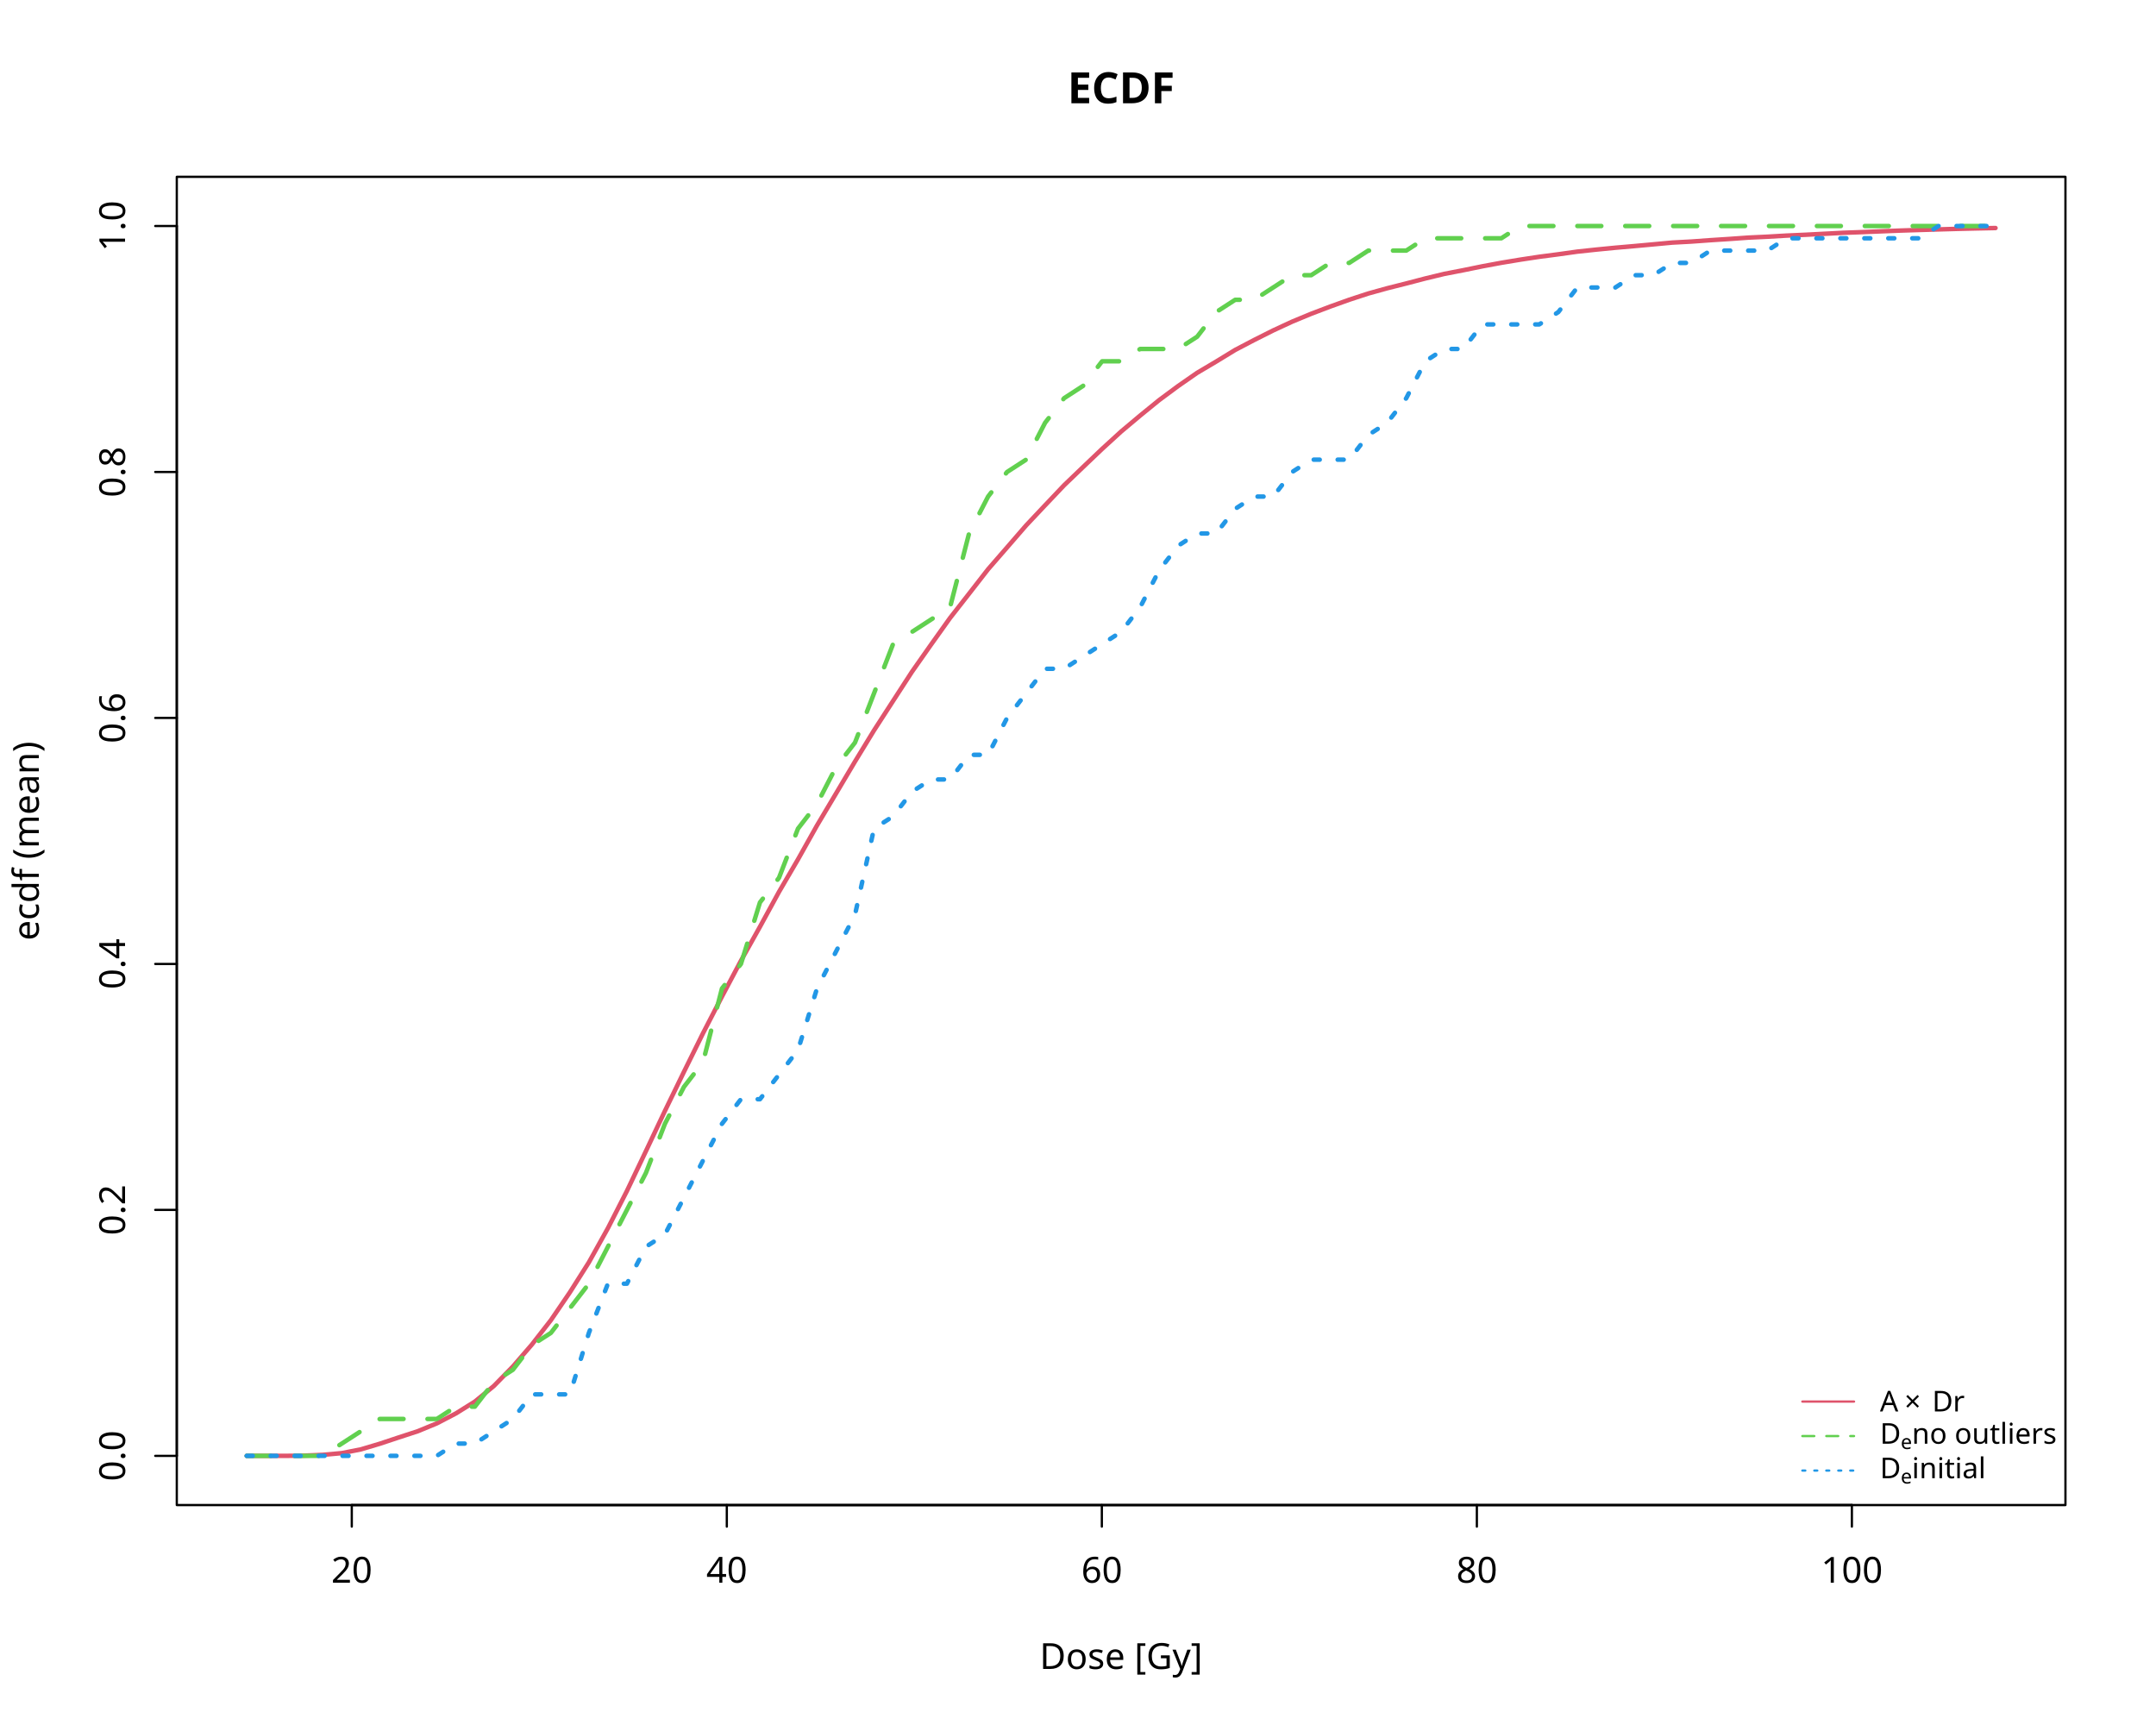
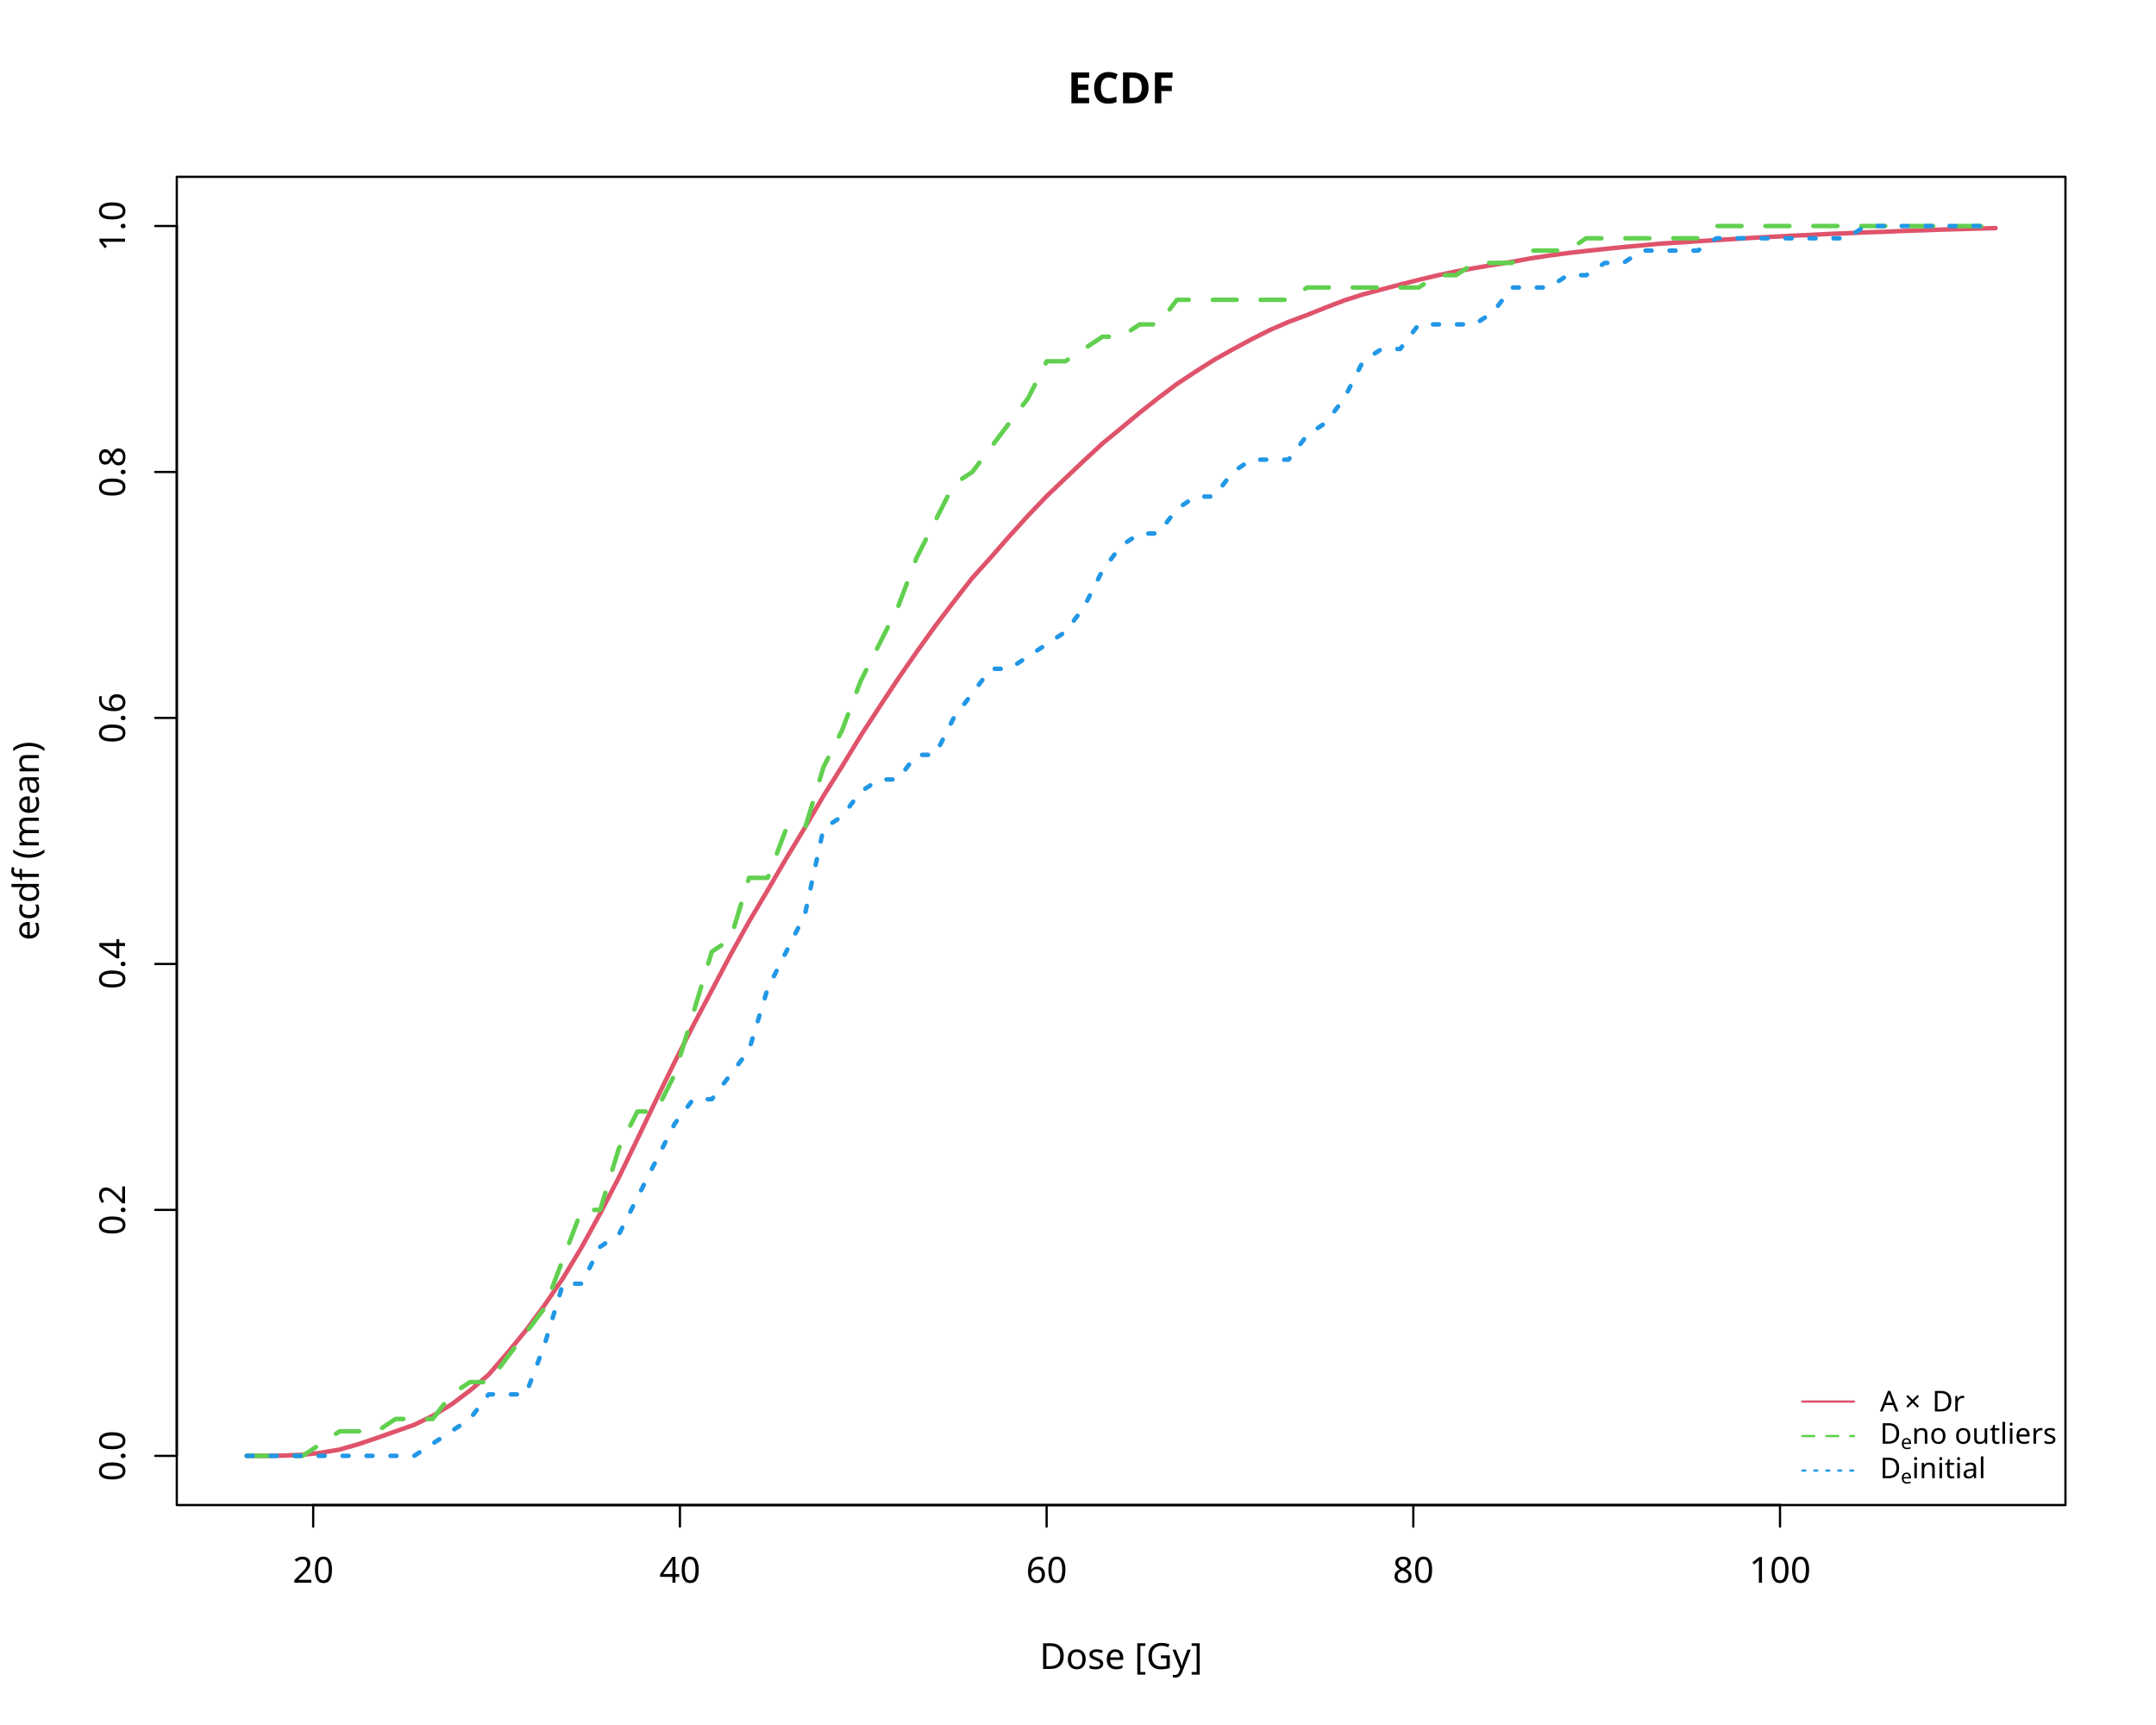
<svg xmlns="http://www.w3.org/2000/svg" class="svglite" data-engine-version="2.0" width="720.00pt" height="576.00pt" viewBox="0 0 720.00 576.00">
  <defs>
    <style type="text/css">
    .svglite line, .svglite polyline, .svglite polygon, .svglite path, .svglite rect, .svglite circle {
      fill: none;
      stroke: #000000;
      stroke-linecap: round;
      stroke-linejoin: round;
      stroke-miterlimit: 10.00;
    }
  </style>
  </defs>
  <rect width="100%" height="100%" style="stroke: none; fill: #FFFFFF;" />
  <defs>
    <clipPath id="cpMC4wMHw3MjAuMDB8MC4wMHw1NzYuMDA=">
      <rect x="0.00" y="0.00" width="720.00" height="576.00" />
    </clipPath>
  </defs>
  <g clip-path="url(#cpMC4wMHw3MjAuMDB8MC4wMHw1NzYuMDA=)">
</g>
  <defs>
    <clipPath id="cpNTkuMDR8Njg5Ljc2fDU5LjA0fDUwMi41Ng==">
      <rect x="59.04" y="59.04" width="630.72" height="443.52" />
    </clipPath>
  </defs>
  <g clip-path="url(#cpNTkuMDR8Njg5Ljc2fDU5LjA0fDUwMi41Ng==)">
</g>
  <g clip-path="url(#cpMC4wMHw3MjAuMDB8MC4wMHw1NzYuMDA=)">
-     <line x1="117.48" y1="502.56" x2="618.44" y2="502.56" style="stroke-width: 0.75;" />
-     <line x1="117.48" y1="502.56" x2="117.48" y2="509.76" style="stroke-width: 0.75;" />
-     <line x1="242.72" y1="502.56" x2="242.72" y2="509.76" style="stroke-width: 0.75;" />
-     <line x1="367.96" y1="502.56" x2="367.96" y2="509.76" style="stroke-width: 0.75;" />
-     <line x1="493.20" y1="502.56" x2="493.20" y2="509.76" style="stroke-width: 0.75;" />
-     <line x1="618.44" y1="502.56" x2="618.44" y2="509.76" style="stroke-width: 0.75;" />
-     <text x="117.48" y="528.48" text-anchor="middle" style="font-size: 12.00px; font-family: sans;" textLength="13.35px" lengthAdjust="spacingAndGlyphs">20</text>
-     <text x="242.72" y="528.48" text-anchor="middle" style="font-size: 12.00px; font-family: sans;" textLength="13.35px" lengthAdjust="spacingAndGlyphs">40</text>
-     <text x="367.96" y="528.48" text-anchor="middle" style="font-size: 12.00px; font-family: sans;" textLength="13.35px" lengthAdjust="spacingAndGlyphs">60</text>
-     <text x="493.20" y="528.48" text-anchor="middle" style="font-size: 12.00px; font-family: sans;" textLength="13.35px" lengthAdjust="spacingAndGlyphs">80</text>
-     <text x="618.44" y="528.48" text-anchor="middle" style="font-size: 12.00px; font-family: sans;" textLength="20.02px" lengthAdjust="spacingAndGlyphs">100</text>
+     <line x1="104.59" y1="502.56" x2="594.44" y2="502.56" style="stroke-width: 0.75;" />
+     <line x1="104.59" y1="502.56" x2="104.59" y2="509.76" style="stroke-width: 0.75;" />
+     <line x1="227.06" y1="502.56" x2="227.06" y2="509.76" style="stroke-width: 0.75;" />
+     <line x1="349.52" y1="502.56" x2="349.52" y2="509.76" style="stroke-width: 0.75;" />
+     <line x1="471.98" y1="502.56" x2="471.98" y2="509.76" style="stroke-width: 0.75;" />
+     <line x1="594.44" y1="502.56" x2="594.44" y2="509.76" style="stroke-width: 0.75;" />
+     <text x="104.59" y="528.48" text-anchor="middle" style="font-size: 12.00px; font-family: sans;" textLength="13.35px" lengthAdjust="spacingAndGlyphs">20</text>
+     <text x="227.06" y="528.48" text-anchor="middle" style="font-size: 12.00px; font-family: sans;" textLength="13.35px" lengthAdjust="spacingAndGlyphs">40</text>
+     <text x="349.52" y="528.48" text-anchor="middle" style="font-size: 12.00px; font-family: sans;" textLength="13.35px" lengthAdjust="spacingAndGlyphs">60</text>
+     <text x="471.98" y="528.48" text-anchor="middle" style="font-size: 12.00px; font-family: sans;" textLength="13.35px" lengthAdjust="spacingAndGlyphs">80</text>
+     <text x="594.44" y="528.48" text-anchor="middle" style="font-size: 12.00px; font-family: sans;" textLength="20.02px" lengthAdjust="spacingAndGlyphs">100</text>
    <line x1="59.04" y1="486.13" x2="59.04" y2="75.47" style="stroke-width: 0.75;" />
    <line x1="59.04" y1="486.13" x2="51.84" y2="486.13" style="stroke-width: 0.75;" />
    <line x1="59.04" y1="404.00" x2="51.84" y2="404.00" style="stroke-width: 0.75;" />
    <line x1="59.04" y1="321.87" x2="51.84" y2="321.87" style="stroke-width: 0.75;" />
    <line x1="59.04" y1="239.73" x2="51.84" y2="239.73" style="stroke-width: 0.75;" />
    <line x1="59.04" y1="157.60" x2="51.84" y2="157.60" style="stroke-width: 0.75;" />
    <line x1="59.04" y1="75.47" x2="51.84" y2="75.47" style="stroke-width: 0.75;" />
    <text transform="translate(41.76,486.13) rotate(-90)" text-anchor="middle" style="font-size: 12.00px; font-family: sans;" textLength="16.68px" lengthAdjust="spacingAndGlyphs">0.0</text>
    <text transform="translate(41.76,404.00) rotate(-90)" text-anchor="middle" style="font-size: 12.00px; font-family: sans;" textLength="16.68px" lengthAdjust="spacingAndGlyphs">0.2</text>
    <text transform="translate(41.76,321.87) rotate(-90)" text-anchor="middle" style="font-size: 12.00px; font-family: sans;" textLength="16.68px" lengthAdjust="spacingAndGlyphs">0.4</text>
    <text transform="translate(41.76,239.73) rotate(-90)" text-anchor="middle" style="font-size: 12.00px; font-family: sans;" textLength="16.68px" lengthAdjust="spacingAndGlyphs">0.6</text>
    <text transform="translate(41.76,157.60) rotate(-90)" text-anchor="middle" style="font-size: 12.00px; font-family: sans;" textLength="16.68px" lengthAdjust="spacingAndGlyphs">0.8</text>
    <text transform="translate(41.76,75.47) rotate(-90)" text-anchor="middle" style="font-size: 12.00px; font-family: sans;" textLength="16.68px" lengthAdjust="spacingAndGlyphs">1.0</text>
    <polygon points="59.04,502.56 689.76,502.56 689.76,59.04 59.04,59.04 " style="stroke-width: 0.75; fill: none;" />
    <text x="374.40" y="34.48" text-anchor="middle" style="font-size: 14.40px; font-weight: bold; font-family: sans;" textLength="39.21px" lengthAdjust="spacingAndGlyphs">ECDF</text>
    <text x="374.40" y="557.28" text-anchor="middle" style="font-size: 12.00px; font-family: sans;" textLength="53.37px" lengthAdjust="spacingAndGlyphs">Dose [Gy]</text>
    <text transform="translate(12.96,280.80) rotate(-90)" text-anchor="middle" style="font-size: 12.00px; font-family: sans;" textLength="64.04px" lengthAdjust="spacingAndGlyphs">ecdf (mean)</text>
  </g>
  <g clip-path="url(#cpNTkuMDR8Njg5Ljc2fDU5LjA0fDUwMi41Ng==)">
-     <polyline points="82.40,486.13 88.75,486.13 95.10,486.13 101.44,486.06 107.79,485.79 114.14,485.22 120.49,483.97 126.83,482.08 133.18,479.97 139.53,477.90 145.88,475.28 152.23,471.97 158.57,468.02 164.92,462.80 171.27,456.31 177.62,448.97 183.97,440.82 190.31,431.53 196.66,421.50 203.01,410.11 209.36,397.68 215.70,384.39 222.05,370.95 228.40,357.90 234.75,345.05 241.10,332.76 247.44,320.80 253.79,309.45 260.14,297.82 266.49,286.95 272.83,275.65 279.18,264.98 285.53,254.28 291.88,243.88 298.23,234.07 304.57,224.29 310.92,215.25 317.27,206.35 323.62,198.24 329.97,190.08 336.31,182.79 342.66,175.46 349.01,168.72 355.36,162.03 361.70,155.95 368.05,149.90 374.40,144.10 380.75,138.77 387.10,133.60 393.44,128.90 399.79,124.49 406.14,120.73 412.49,116.85 418.83,113.53 425.18,110.34 431.53,107.40 437.88,104.77 444.23,102.36 450.57,100.09 456.92,98.01 463.27,96.25 469.62,94.65 475.97,92.99 482.31,91.46 488.66,90.23 495.01,88.93 501.36,87.75 507.70,86.70 514.05,85.74 520.40,84.91 526.75,84.02 533.10,83.34 539.44,82.72 545.79,82.17 552.14,81.59 558.49,81.00 564.83,80.66 571.18,80.20 577.53,79.79 583.88,79.34 590.23,79.04 596.57,78.67 602.92,78.39 609.27,78.06 615.62,77.73 621.97,77.50 628.31,77.24 634.66,76.99 641.01,76.79 647.36,76.60 653.70,76.42 660.05,76.27 666.40,76.14 " style="stroke-width: 1.50; stroke: #DF536B;" />
-     <polyline points="82.40,486.13 88.75,486.13 95.10,486.13 101.44,486.13 107.79,486.13 114.14,482.03 120.49,477.92 126.83,473.81 133.18,473.81 139.53,473.81 145.88,473.81 152.23,469.71 158.57,469.71 164.92,461.49 171.27,457.39 177.62,449.17 183.97,445.07 190.31,436.85 196.66,428.64 203.01,416.32 209.36,404.00 215.70,391.68 222.05,375.25 228.40,362.93 234.75,354.72 241.10,330.08 247.44,321.87 253.79,301.33 260.14,293.12 266.49,276.69 272.83,268.48 279.18,256.16 285.53,247.95 291.88,231.52 298.23,215.09 304.57,210.99 310.92,206.88 317.27,202.77 323.62,178.13 329.97,165.81 336.31,157.60 342.66,153.49 349.01,141.17 355.36,132.96 361.70,128.85 368.05,120.64 374.40,120.64 380.75,116.53 387.10,116.53 393.44,116.53 399.79,112.43 406.14,104.21 412.49,100.11 418.83,100.11 425.18,96.00 431.53,91.89 437.88,91.89 444.23,87.79 450.57,87.79 456.92,83.68 463.27,83.68 469.62,83.68 475.97,79.57 482.31,79.57 488.66,79.57 495.01,79.57 501.36,79.57 507.70,75.47 514.05,75.47 520.40,75.47 526.75,75.47 533.10,75.47 539.44,75.47 545.79,75.47 552.14,75.47 558.49,75.47 564.83,75.47 571.18,75.47 577.53,75.47 583.88,75.47 590.23,75.47 596.57,75.47 602.92,75.47 609.27,75.47 615.62,75.47 621.97,75.47 628.31,75.47 634.66,75.47 641.01,75.47 647.36,75.47 653.70,75.47 660.05,75.47 666.40,75.47 " style="stroke-width: 1.50; stroke: #61D04F; stroke-dasharray: 8.00,8.00;" />
-     <polyline points="82.40,486.13 88.75,486.13 95.10,486.13 101.44,486.13 107.79,486.13 114.14,486.13 120.49,486.13 126.83,486.13 133.18,486.13 139.53,486.13 145.88,486.13 152.23,482.03 158.57,482.03 164.92,477.92 171.27,473.81 177.62,465.60 183.97,465.60 190.31,465.60 196.66,445.07 203.01,428.64 209.36,428.64 215.70,416.32 222.05,412.21 228.40,399.89 234.75,387.57 241.10,375.25 247.44,367.04 253.79,367.04 260.14,358.83 266.49,350.61 272.83,330.08 279.18,317.76 285.53,305.44 291.88,276.69 298.23,272.59 304.57,264.37 310.92,260.27 317.27,260.27 323.62,252.05 329.97,252.05 336.31,239.73 342.66,231.52 349.01,223.31 355.36,223.31 361.70,219.20 368.05,215.09 374.40,210.99 380.75,202.77 387.10,190.45 393.44,182.24 399.79,178.13 406.14,178.13 412.49,169.92 418.83,165.81 425.18,165.81 431.53,157.60 437.88,153.49 444.23,153.49 450.57,153.49 456.92,145.28 463.27,141.17 469.62,132.96 475.97,120.64 482.31,116.53 488.66,116.53 495.01,108.32 501.36,108.32 507.70,108.32 514.05,108.32 520.40,104.21 526.75,96.00 533.10,96.00 539.44,96.00 545.79,91.89 552.14,91.89 558.49,87.79 564.83,87.79 571.18,83.68 577.53,83.68 583.88,83.68 590.23,83.68 596.57,79.57 602.92,79.57 609.27,79.57 615.62,79.57 621.97,79.57 628.31,79.57 634.66,79.57 641.01,79.57 647.36,75.47 653.70,75.47 660.05,75.47 666.40,75.47 " style="stroke-width: 1.50; stroke: #2297E6; stroke-dasharray: 2.00,6.00;" />
+     <polyline points="82.40,486.13 88.61,486.12 94.83,486.04 101.04,485.76 107.25,485.09 113.46,484.01 119.68,482.24 125.89,480.14 132.10,477.95 138.31,475.76 144.53,472.74 150.74,468.97 156.95,464.32 163.17,459.03 169.38,451.84 175.59,444.28 181.80,435.89 188.02,426.78 194.23,416.49 200.44,405.17 206.66,393.17 212.87,380.33 219.08,367.36 225.29,354.65 231.51,342.38 237.72,330.67 243.93,318.88 250.14,307.74 256.36,297.26 262.57,286.63 268.78,276.36 275.00,265.77 281.21,255.88 287.42,245.68 293.63,236.14 299.85,226.76 306.06,217.77 312.27,209.10 318.49,200.95 324.70,192.98 330.91,186.10 337.12,179.01 343.34,172.14 349.55,165.66 355.76,159.72 361.97,153.82 368.19,148.08 374.40,142.97 380.61,137.80 386.83,132.89 393.04,128.21 399.25,124.10 405.46,120.16 411.68,116.66 417.89,113.31 424.10,110.19 430.31,107.49 436.53,105.17 442.74,102.68 448.95,100.30 455.17,98.30 461.38,96.65 467.59,95.02 473.80,93.44 480.02,91.96 486.23,90.63 492.44,89.51 498.66,88.46 504.87,87.44 511.08,86.29 517.29,85.33 523.51,84.51 529.72,83.79 535.93,83.14 542.14,82.50 548.36,81.93 554.57,81.35 560.78,80.97 567.00,80.55 573.21,80.16 579.42,79.80 585.63,79.39 591.85,79.07 598.06,78.72 604.27,78.46 610.49,78.12 616.70,77.89 622.91,77.60 629.12,77.40 635.34,77.13 641.55,76.92 647.76,76.69 653.97,76.52 660.19,76.33 666.40,76.18 " style="stroke-width: 1.50; stroke: #DF536B;" />
+     <polyline points="82.40,486.13 88.61,486.13 94.83,486.13 101.04,486.13 107.25,482.03 113.46,477.92 119.68,477.92 125.89,477.92 132.10,473.81 138.31,473.81 144.53,473.81 150.74,465.60 156.95,461.49 163.17,461.49 169.38,453.28 175.59,445.07 181.80,436.85 188.02,420.43 194.23,404.00 200.44,404.00 206.66,383.47 212.87,371.15 219.08,371.15 225.29,358.83 231.51,338.29 237.72,317.76 243.93,313.65 250.14,293.12 256.36,293.12 262.57,276.69 268.78,276.69 275.00,256.16 281.21,243.84 287.42,227.41 293.63,215.09 299.85,202.77 306.06,186.35 312.27,174.03 318.49,161.71 324.70,157.60 330.91,149.39 337.12,141.17 343.34,132.96 349.55,120.64 355.76,120.64 361.97,116.53 368.19,112.43 374.40,112.43 380.61,108.32 386.83,108.32 393.04,100.11 399.25,100.11 405.46,100.11 411.68,100.11 417.89,100.11 424.10,100.11 430.31,100.11 436.53,96.00 442.74,96.00 448.95,96.00 455.17,96.00 461.38,96.00 467.59,96.00 473.80,96.00 480.02,91.89 486.23,91.89 492.44,87.79 498.66,87.79 504.87,87.79 511.08,83.68 517.29,83.68 523.51,83.68 529.72,79.57 535.93,79.57 542.14,79.57 548.36,79.57 554.57,79.57 560.78,79.57 567.00,79.57 573.21,75.47 579.42,75.47 585.63,75.47 591.85,75.47 598.06,75.47 604.27,75.47 610.49,75.47 616.70,75.47 622.91,75.47 629.12,75.47 635.34,75.47 641.55,75.47 647.76,75.47 653.97,75.47 660.19,75.47 666.40,75.47 " style="stroke-width: 1.50; stroke: #61D04F; stroke-dasharray: 8.00,8.00;" />
+     <polyline points="82.40,486.13 88.61,486.13 94.83,486.13 101.04,486.13 107.25,486.13 113.46,486.13 119.68,486.13 125.89,486.13 132.10,486.13 138.31,486.13 144.53,482.03 150.74,477.92 156.95,473.81 163.17,465.60 169.38,465.60 175.59,465.60 181.80,449.17 188.02,428.64 194.23,428.64 200.44,416.32 206.66,412.21 212.87,399.89 219.08,387.57 225.29,375.25 231.51,367.04 237.72,367.04 243.93,358.83 250.14,350.61 256.36,330.08 262.57,317.76 268.78,305.44 275.00,276.69 281.21,272.59 287.42,264.37 293.63,260.27 299.85,260.27 306.06,252.05 312.27,252.05 318.49,239.73 324.70,231.52 330.91,223.31 337.12,223.31 343.34,219.20 349.55,215.09 355.76,210.99 361.97,202.77 368.19,190.45 374.40,182.24 380.61,178.13 386.83,178.13 393.04,169.92 399.25,165.81 405.46,165.81 411.68,157.60 417.89,153.49 424.10,153.49 430.31,153.49 436.53,145.28 442.74,141.17 448.95,132.96 455.17,120.64 461.38,116.53 467.59,116.53 473.80,108.32 480.02,108.32 486.23,108.32 492.44,108.32 498.66,104.21 504.87,96.00 511.08,96.00 517.29,96.00 523.51,91.89 529.72,91.89 535.93,87.79 542.14,87.79 548.36,83.68 554.57,83.68 560.78,83.68 567.00,83.68 573.21,79.57 579.42,79.57 585.63,79.57 591.85,79.57 598.06,79.57 604.27,79.57 610.49,79.57 616.70,79.57 622.91,75.47 629.12,75.47 635.34,75.47 641.55,75.47 647.76,75.47 653.97,75.47 660.19,75.47 666.40,75.47 " style="stroke-width: 1.50; stroke: #2297E6; stroke-dasharray: 2.00,6.00;" />
    <line x1="601.89" y1="468.00" x2="619.17" y2="468.00" style="stroke-width: 0.75; stroke: #DF536B;" />
    <line x1="601.89" y1="479.52" x2="619.17" y2="479.52" style="stroke-width: 0.75; stroke: #61D04F; stroke-dasharray: 4.00,4.00;" />
    <line x1="601.89" y1="491.04" x2="619.17" y2="491.04" style="stroke-width: 0.75; stroke: #2297E6; stroke-dasharray: 1.00,3.00;" />
    <text x="627.81" y="471.30" style="font-size: 9.60px; font-family: sans;" textLength="6.41px" lengthAdjust="spacingAndGlyphs">A</text>
    <text x="635.99" y="471.30" style="font-size: 9.60px; font-family: sans;" textLength="7.46px" lengthAdjust="spacingAndGlyphs">×</text>
    <text x="645.23" y="471.30" style="font-size: 9.60px; font-family: sans;" textLength="6.94px" lengthAdjust="spacingAndGlyphs">D</text>
    <text x="652.16" y="471.30" style="font-size: 9.60px; font-family: sans;" textLength="3.20px" lengthAdjust="spacingAndGlyphs">r</text>
    <text x="627.81" y="482.08" style="font-size: 9.60px; font-family: sans;" textLength="6.94px" lengthAdjust="spacingAndGlyphs">D</text>
    <text x="634.74" y="483.85" style="font-size: 6.72px; font-family: sans;" textLength="3.74px" lengthAdjust="spacingAndGlyphs">e</text>
    <text x="638.48" y="482.08" style="font-size: 9.60px; font-family: sans;" textLength="46.96px" lengthAdjust="spacingAndGlyphs"> no outliers</text>
    <text x="627.81" y="493.60" style="font-size: 9.60px; font-family: sans;" textLength="6.94px" lengthAdjust="spacingAndGlyphs">D</text>
    <text x="634.74" y="495.37" style="font-size: 6.72px; font-family: sans;" textLength="3.74px" lengthAdjust="spacingAndGlyphs">e</text>
    <text x="638.48" y="493.60" style="font-size: 9.60px; font-family: sans;" textLength="24.54px" lengthAdjust="spacingAndGlyphs"> initial</text>
  </g>
</svg>
